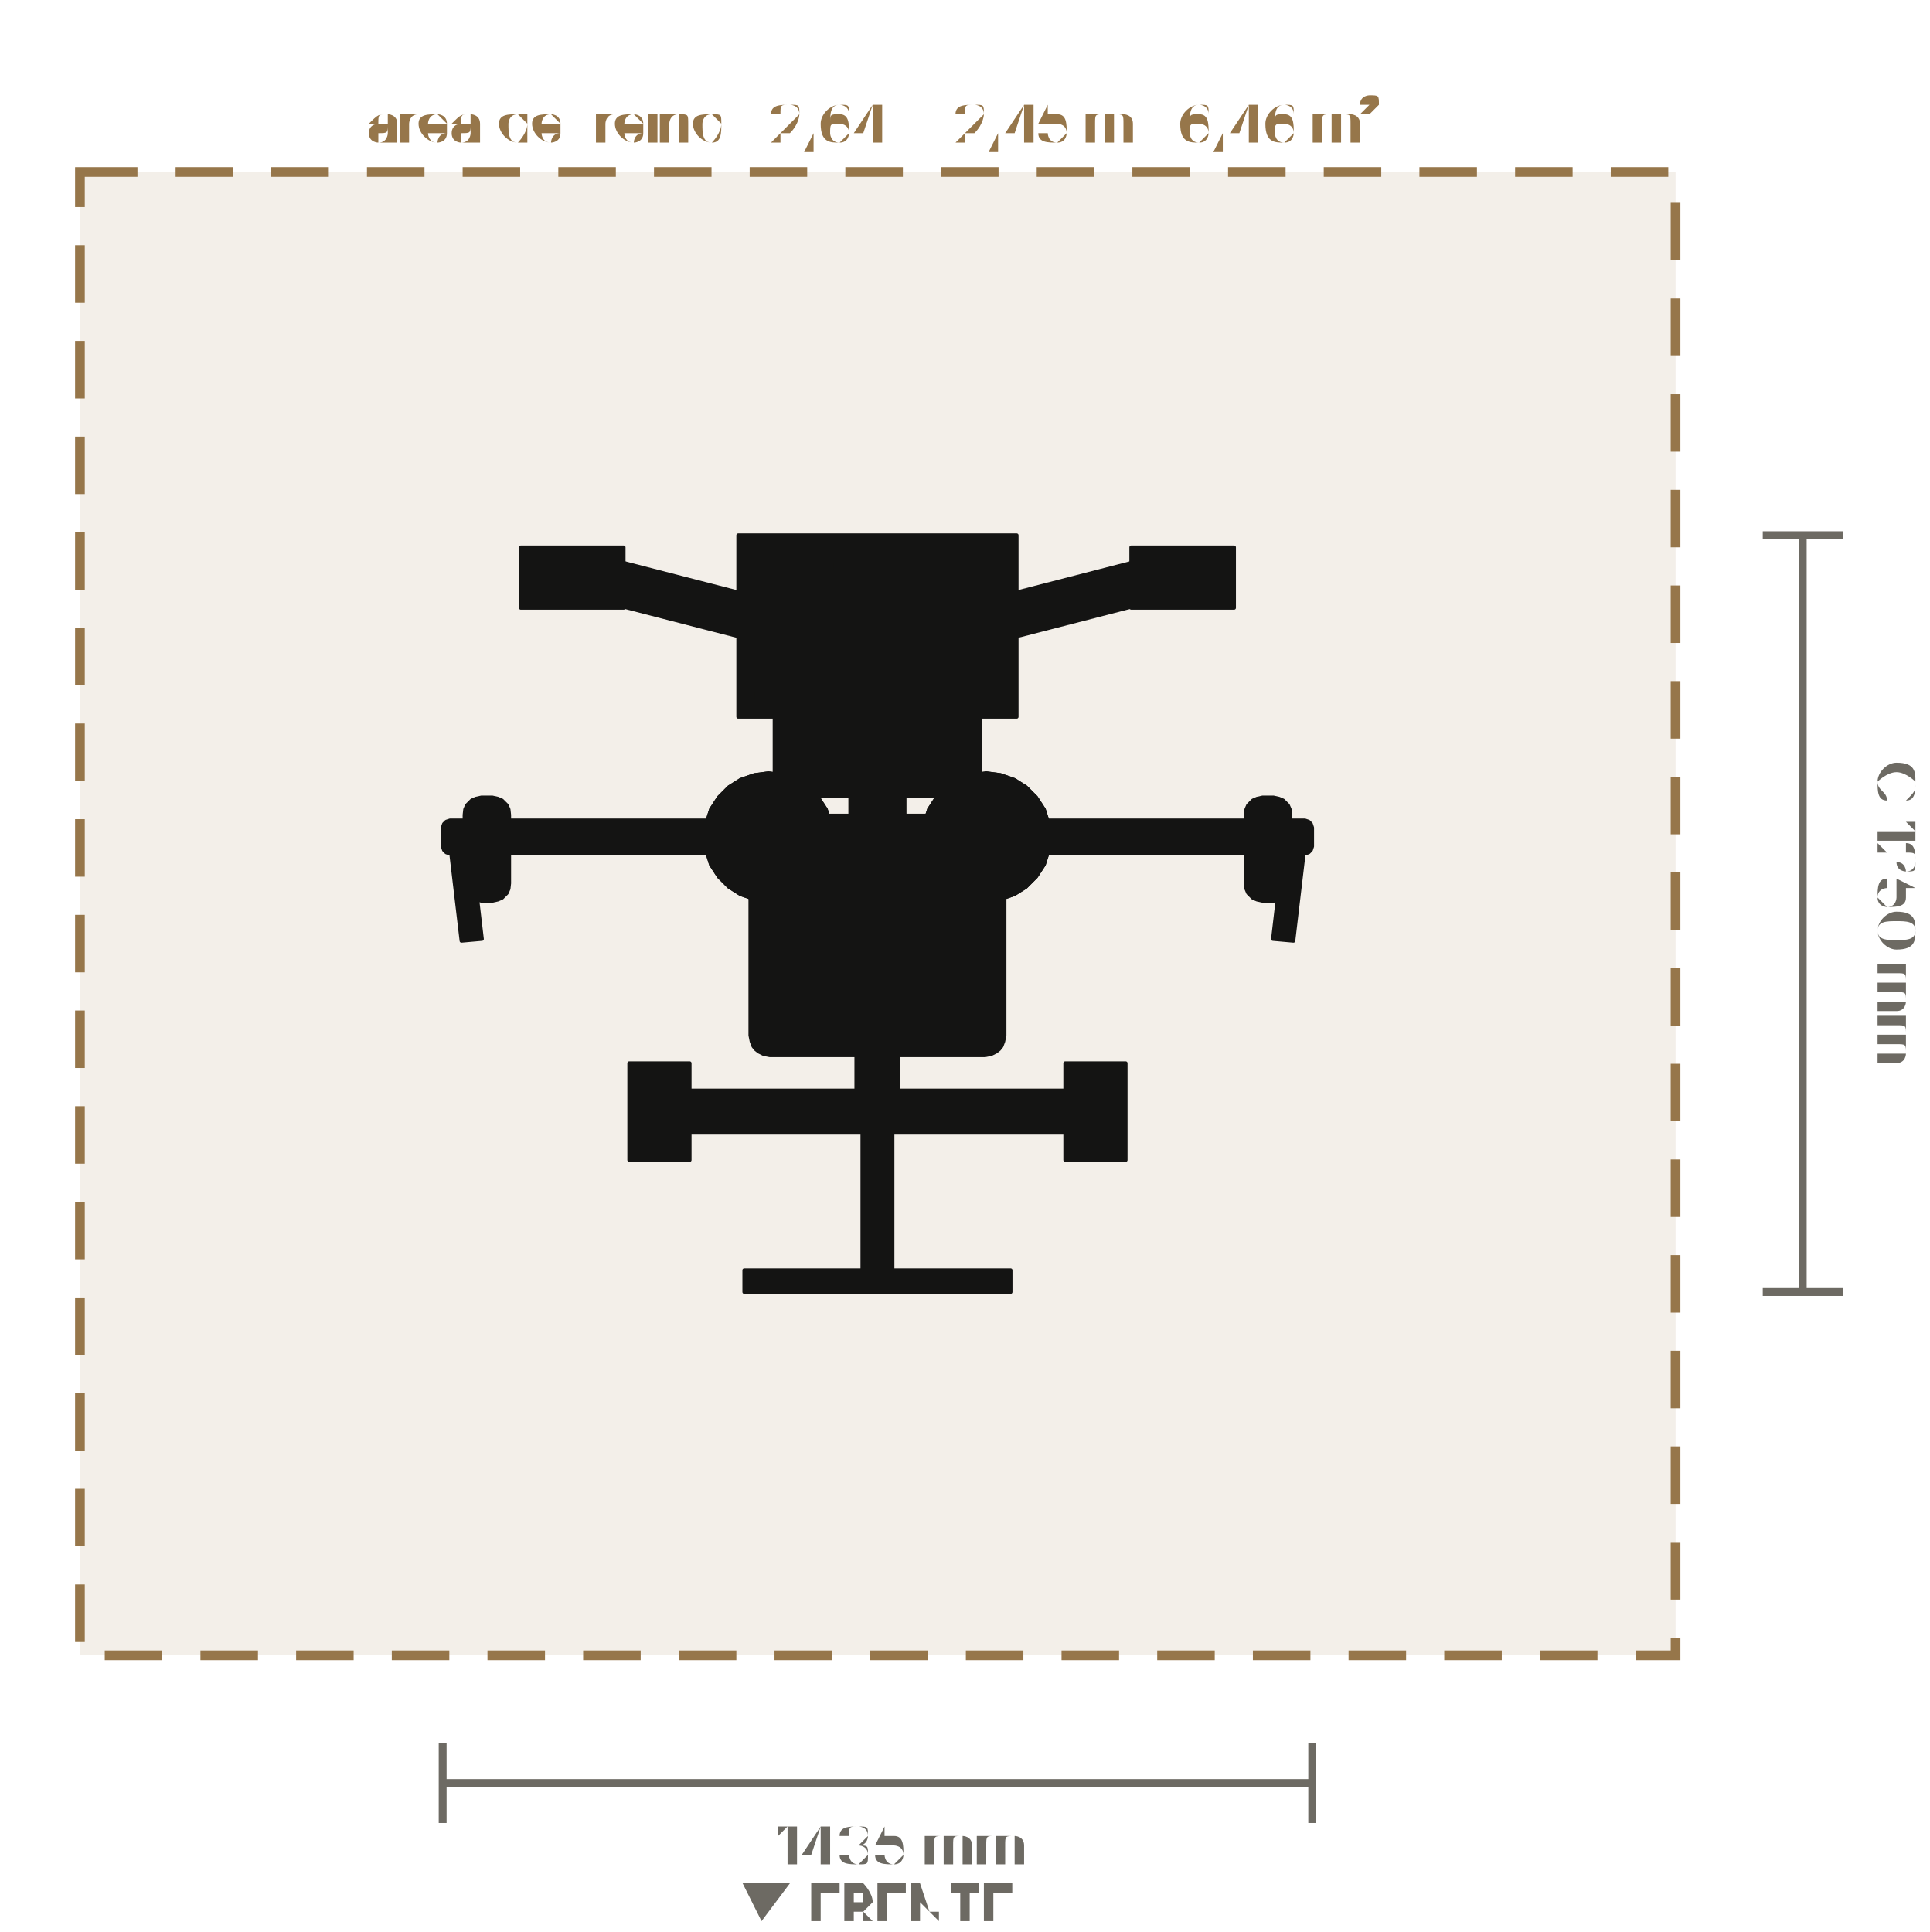
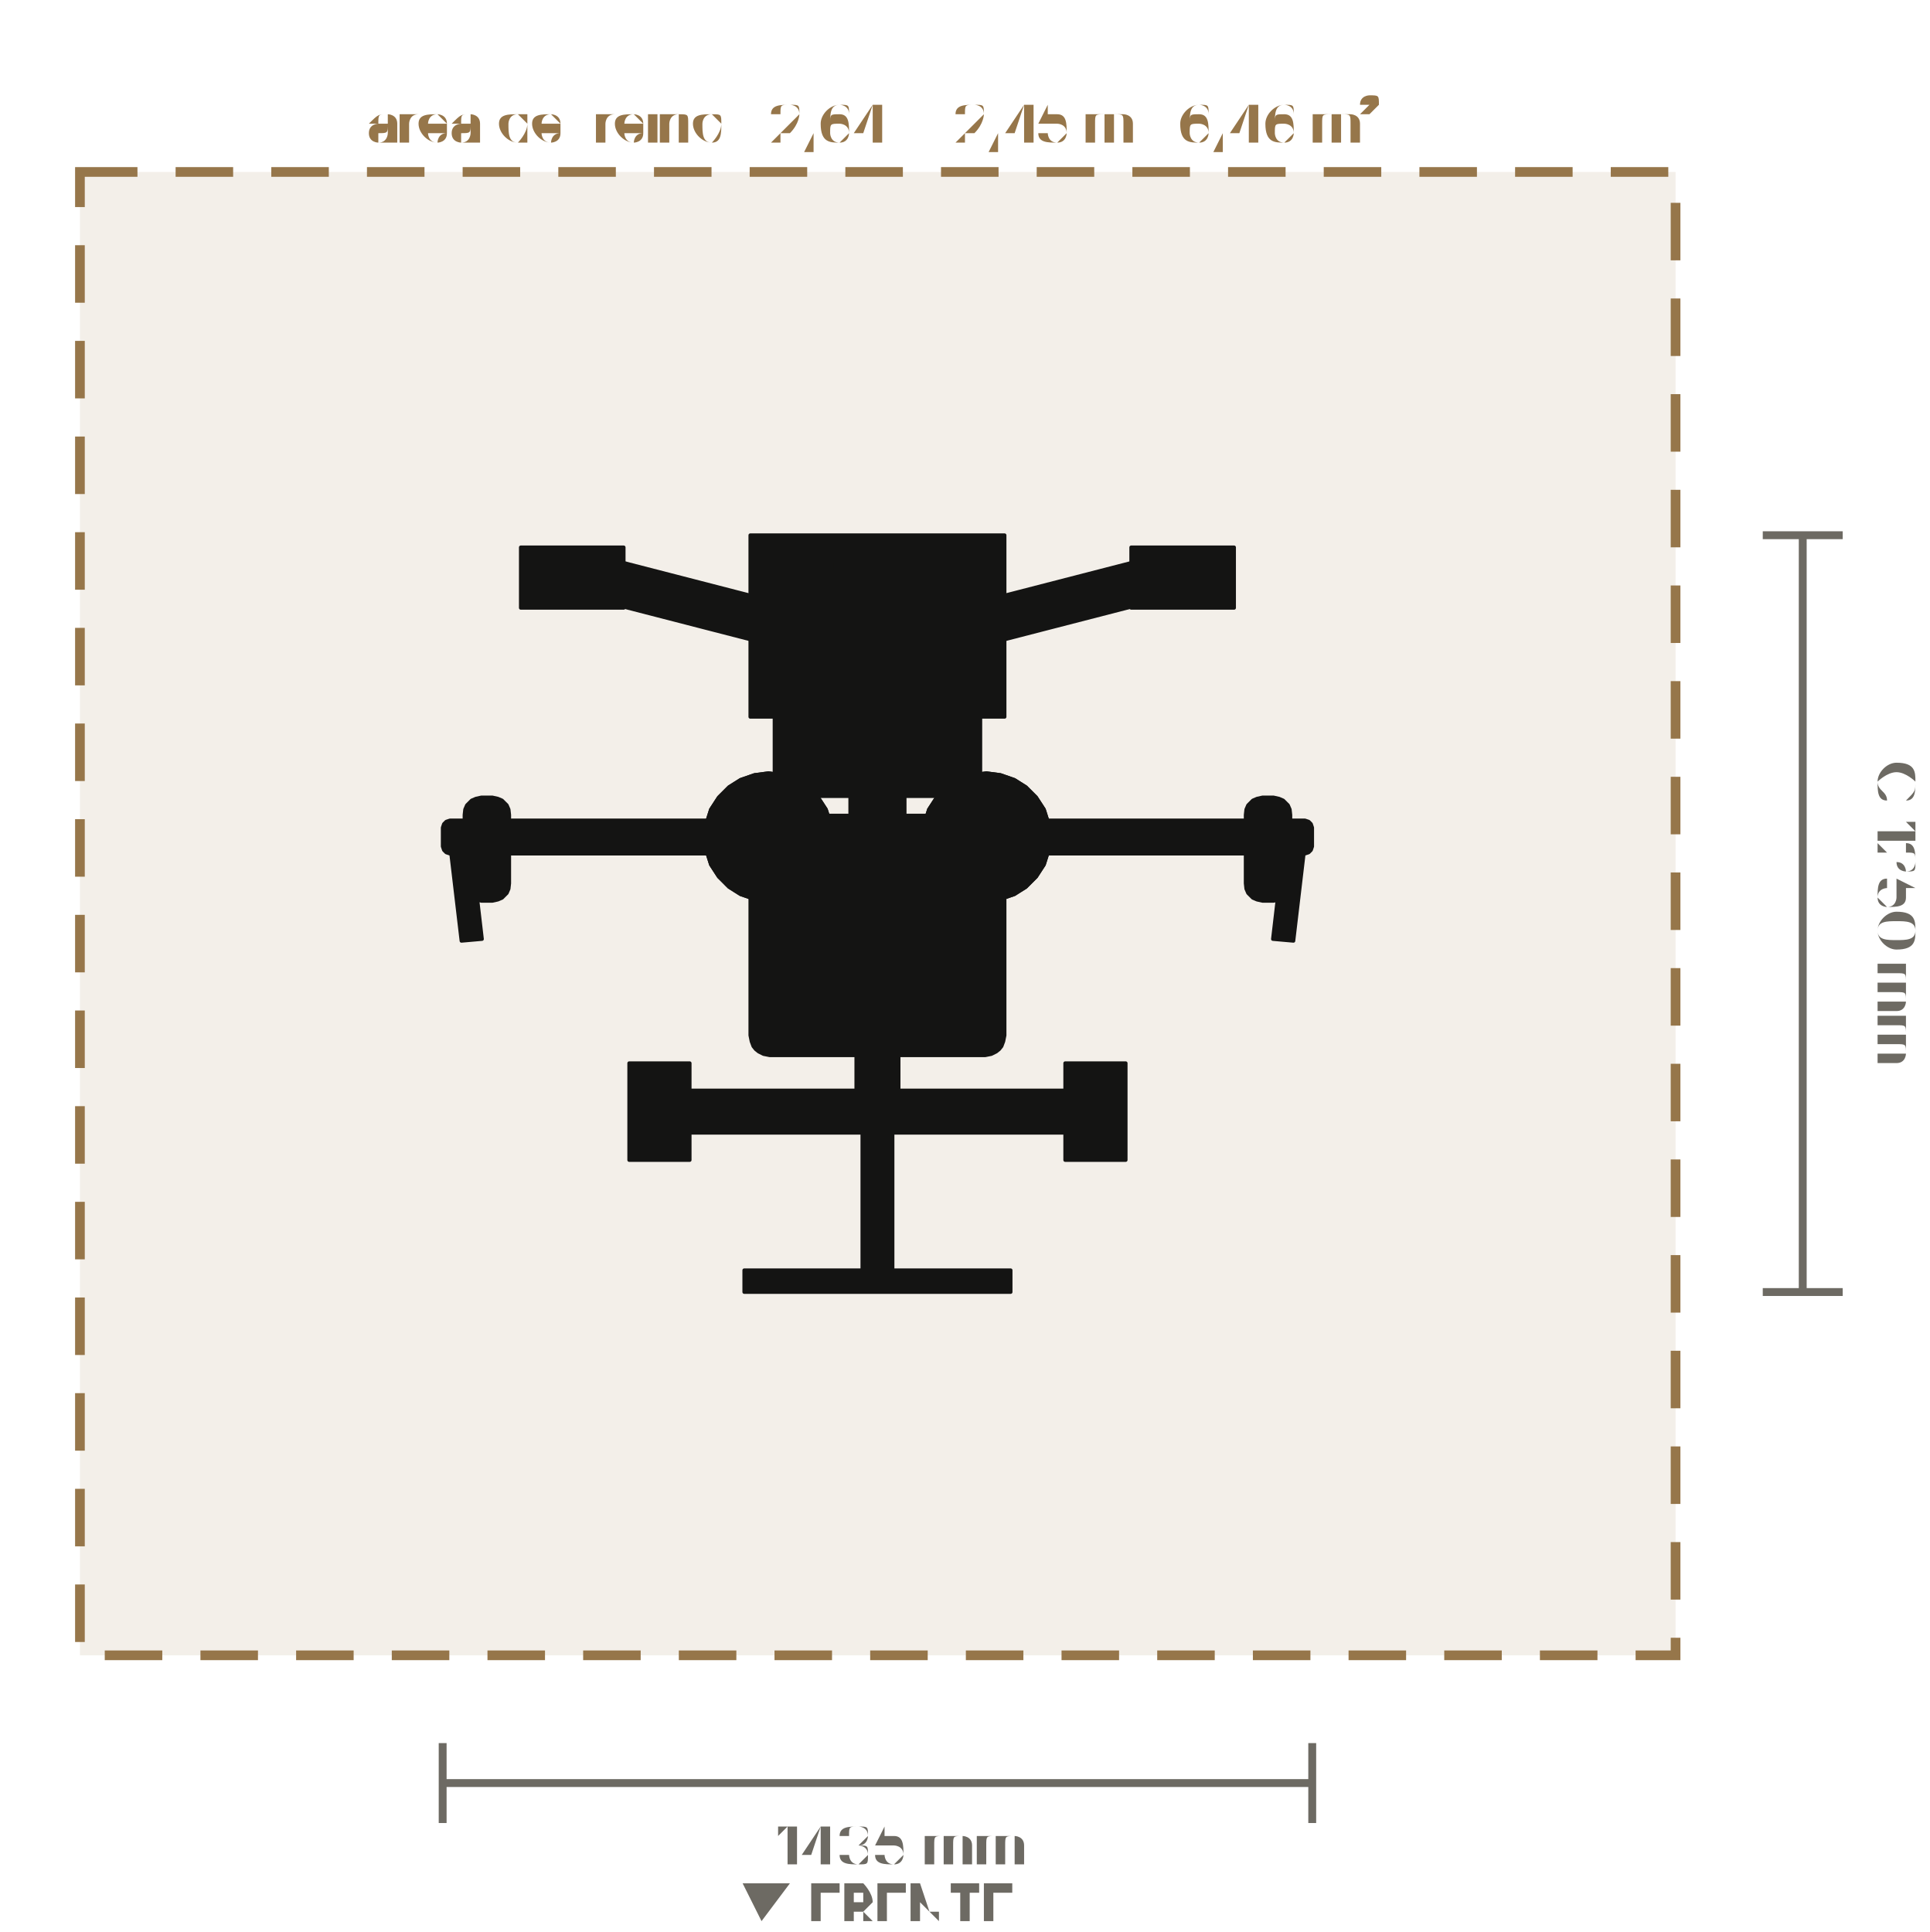
<svg xmlns="http://www.w3.org/2000/svg" viewBox="-1.449 -1.509 3.186 3.191" role="img" aria-label="Planta do Crucifixo Máquina (LD-B007): 1435 × 1250 mm, com 60 cm de área de treino em volta" data-equipment="LD-B007" data-unit="m">
  <rect class="eq-zone" x="-1.317" y="-1.225" width="2.635" height="2.45" style="fill:#96764a;fill-opacity:.12;stroke:#96764a;stroke-width:0.016;stroke-dasharray:0.095 0.063" />
  <text class="eq-zone-label" x="0" y="-1.273" style="font-family:Barlow,Inter,Arial,sans-serif;font-size:0.09px;fill:#96764a;text-anchor:middle">área de treino · 2,64 × 2,45 m · 6,46 m²</text>
  <g class="eq-parts">
    <polygon class="eq-part" points="-0.035,-0.475 0.035,-0.475 0.035,0.327 -0.035,0.327" style="fill:#141413;stroke:#141413;stroke-width:0.006;stroke-linejoin:round" />
    <polygon class="eq-part" points="-0.513,-0.531 -0.495,-0.599 0.009,-0.469 -0.009,-0.401" style="fill:#141413;stroke:#141413;stroke-width:0.006;stroke-linejoin:round" />
    <polygon class="eq-part" points="-0.589,-0.605 -0.419,-0.605 -0.419,-0.505 -0.589,-0.505" style="fill:#141413;stroke:#141413;stroke-width:0.006;stroke-linejoin:round" />
    <polygon class="eq-part" points="-0.009,-0.469 0.495,-0.599 0.513,-0.531 0.009,-0.401" style="fill:#141413;stroke:#141413;stroke-width:0.006;stroke-linejoin:round" />
    <polygon class="eq-part" points="0.419,-0.605 0.589,-0.605 0.589,-0.505 0.419,-0.505" style="fill:#141413;stroke:#141413;stroke-width:0.006;stroke-linejoin:round" />
    <polygon class="eq-part" points="-0.36,0.292 0.36,0.292 0.36,0.362 -0.36,0.362" style="fill:#141413;stroke:#141413;stroke-width:0.006;stroke-linejoin:round" />
    <polygon class="eq-part" points="-0.41,0.247 -0.31,0.247 -0.31,0.407 -0.41,0.407" style="fill:#141413;stroke:#141413;stroke-width:0.006;stroke-linejoin:round" />
    <polygon class="eq-part" points="0.31,0.247 0.41,0.247 0.41,0.407 0.31,0.407" style="fill:#141413;stroke:#141413;stroke-width:0.006;stroke-linejoin:round" />
-     <polygon class="eq-part" points="-0.2,-0.595 -0.17,-0.595 -0.17,-0.355 -0.2,-0.355" style="fill:#141413;stroke:#141413;stroke-width:0.006;stroke-linejoin:round" />
-     <polygon class="eq-part" points="0.17,-0.595 0.2,-0.595 0.2,-0.355 0.17,-0.355" style="fill:#141413;stroke:#141413;stroke-width:0.006;stroke-linejoin:round" />
-     <polygon class="eq-part" points="-0.2,-0.595 0.2,-0.595 0.2,-0.355 -0.2,-0.355" style="fill:#141413;stroke:#141413;stroke-width:0.006;stroke-linejoin:round" />
-     <polygon class="eq-part" points="-0.23,-0.625 0.23,-0.625 0.23,-0.325 -0.23,-0.325" style="fill:#141413;stroke:#141413;stroke-width:0.006;stroke-linejoin:round" />
-     <polygon class="eq-part" points="-0.16,-0.595 0.16,-0.595 0.16,-0.581 -0.16,-0.581" style="fill:#141413;stroke:#141413;stroke-width:0.006;stroke-linejoin:round" />
+     <polygon class="eq-part" points="-0.18,-0.595 -0.15,-0.595 -0.15,-0.355 -0.18,-0.355" style="fill:#141413;stroke:#141413;stroke-width:0.006;stroke-linejoin:round" />
+     <polygon class="eq-part" points="0.15,-0.595 0.18,-0.595 0.18,-0.355 0.15,-0.355" style="fill:#141413;stroke:#141413;stroke-width:0.006;stroke-linejoin:round" />
+     <polygon class="eq-part" points="-0.18,-0.595 0.18,-0.595 0.18,-0.355 -0.18,-0.355" style="fill:#141413;stroke:#141413;stroke-width:0.006;stroke-linejoin:round" />
+     <polygon class="eq-part" points="-0.21,-0.625 0.21,-0.625 0.21,-0.325 -0.21,-0.325" style="fill:#141413;stroke:#141413;stroke-width:0.006;stroke-linejoin:round" />
+     <polygon class="eq-part" points="-0.14,-0.595 0.14,-0.595 0.14,-0.581 -0.14,-0.581" style="fill:#141413;stroke:#141413;stroke-width:0.006;stroke-linejoin:round" />
    <polygon class="eq-part" points="-0.105,-0.581 -0.075,-0.581 -0.075,-0.571 -0.105,-0.571" style="fill:#141413;stroke:#141413;stroke-width:0.006;stroke-linejoin:round" />
    <polygon class="eq-part" points="0.075,-0.581 0.105,-0.581 0.105,-0.571 0.075,-0.571" style="fill:#141413;stroke:#141413;stroke-width:0.006;stroke-linejoin:round" />
-     <polygon class="eq-part" points="-0.2,-0.367 0,-0.367 0,-0.355 -0.2,-0.355" style="fill:#141413;stroke:#141413;stroke-width:0.006;stroke-linejoin:round" />
-     <polygon class="eq-part" points="0.07,-0.367 0.2,-0.367 0.2,-0.355 0.07,-0.355" style="fill:#141413;stroke:#141413;stroke-width:0.006;stroke-linejoin:round" />
-     <polygon class="eq-part" points="-0.17,-0.355 -0.03,-0.355 -0.03,-0.351 -0.17,-0.351" style="fill:#141413;stroke:#141413;stroke-width:0.006;stroke-linejoin:round" />
+     <polygon class="eq-part" points="-0.18,-0.367 0.02,-0.367 0.02,-0.355 -0.18,-0.355" style="fill:#141413;stroke:#141413;stroke-width:0.006;stroke-linejoin:round" />
+     <polygon class="eq-part" points="0.09,-0.367 0.18,-0.367 0.18,-0.355 0.09,-0.355" style="fill:#141413;stroke:#141413;stroke-width:0.006;stroke-linejoin:round" />
+     <polygon class="eq-part" points="-0.15,-0.355 -0.01,-0.355 -0.01,-0.351 -0.15,-0.351" style="fill:#141413;stroke:#141413;stroke-width:0.006;stroke-linejoin:round" />
    <polygon class="eq-part" points="-0.09,-0.475 -0.09,-0.478 -0.089,-0.48 -0.087,-0.482 -0.085,-0.484 -0.083,-0.485 -0.08,-0.485 -0.077,-0.485 -0.075,-0.484 -0.073,-0.482 -0.071,-0.48 -0.07,-0.478 -0.07,-0.475 -0.07,-0.473 -0.071,-0.47 -0.073,-0.468 -0.075,-0.467 -0.077,-0.466 -0.08,-0.465 -0.083,-0.466 -0.085,-0.467 -0.087,-0.468 -0.089,-0.47 -0.09,-0.473" style="fill:#141413;stroke:#141413;stroke-width:0.006;stroke-linejoin:round" />
    <polygon class="eq-part" points="0.07,-0.475 0.07,-0.478 0.071,-0.48 0.073,-0.482 0.075,-0.484 0.077,-0.485 0.08,-0.485 0.083,-0.485 0.085,-0.484 0.087,-0.482 0.089,-0.48 0.09,-0.478 0.09,-0.475 0.09,-0.473 0.089,-0.47 0.087,-0.468 0.085,-0.467 0.083,-0.466 0.08,-0.465 0.077,-0.466 0.075,-0.467 0.073,-0.468 0.071,-0.47 0.07,-0.473" style="fill:#141413;stroke:#141413;stroke-width:0.006;stroke-linejoin:round" />
    <polygon class="eq-part" points="-0.13,-0.555 0.13,-0.555 0.13,-0.395 -0.13,-0.395" style="fill:#141413;stroke:#141413;stroke-width:0.006;stroke-linejoin:round" />
    <polygon class="eq-part" points="-0.13,-0.555 0.13,-0.555 0.13,-0.395 -0.13,-0.395" style="fill:#141413;stroke:#141413;stroke-width:0.006;stroke-linejoin:round" />
    <polygon class="eq-part" points="-0.004,-0.475 -0.004,-0.476 -0.004,-0.477 -0.003,-0.478 -0.002,-0.479 -0.001,-0.479 0,-0.479 0.001,-0.479 0.002,-0.479 0.003,-0.478 0.004,-0.477 0.004,-0.476 0.004,-0.475 0.004,-0.474 0.004,-0.473 0.003,-0.472 0.002,-0.472 0.001,-0.471 0,-0.471 -0.001,-0.471 -0.002,-0.472 -0.003,-0.472 -0.004,-0.473 -0.004,-0.474" style="fill:#141413;stroke:#141413;stroke-width:0.006;stroke-linejoin:round" />
    <polygon class="eq-part" points="-0.12,-0.54 0.12,-0.54 0.12,-0.41 -0.12,-0.41" style="fill:#141413;stroke:#141413;stroke-width:0.006;stroke-linejoin:round" />
    <polygon class="eq-part" points="-0.12,-0.54 0.12,-0.54 0.12,-0.41 -0.12,-0.41" style="fill:#141413;stroke:#141413;stroke-width:0.006;stroke-linejoin:round" />
    <polygon class="eq-part" points="-0.12,-0.54 0.12,-0.54 0.12,-0.41 -0.12,-0.41" style="fill:#141413;stroke:#141413;stroke-width:0.006;stroke-linejoin:round" />
    <polygon class="eq-part" points="-0.12,-0.54 0.12,-0.54 0.12,-0.41 -0.12,-0.41" style="fill:#141413;stroke:#141413;stroke-width:0.006;stroke-linejoin:round" />
    <polygon class="eq-part" points="-0.12,-0.54 0.12,-0.54 0.12,-0.41 -0.12,-0.41" style="fill:#141413;stroke:#141413;stroke-width:0.006;stroke-linejoin:round" />
    <polygon class="eq-part" points="-0.12,-0.54 0.12,-0.54 0.12,-0.41 -0.12,-0.41" style="fill:#141413;stroke:#141413;stroke-width:0.006;stroke-linejoin:round" />
    <polygon class="eq-part" points="-0.12,-0.54 0.12,-0.54 0.12,-0.41 -0.12,-0.41" style="fill:#141413;stroke:#141413;stroke-width:0.006;stroke-linejoin:round" />
    <polygon class="eq-part" points="-0.12,-0.54 0.12,-0.54 0.12,-0.41 -0.12,-0.41" style="fill:#141413;stroke:#141413;stroke-width:0.006;stroke-linejoin:round" />
    <polygon class="eq-part" points="-0.12,-0.54 0.12,-0.54 0.12,-0.41 -0.12,-0.41" style="fill:#141413;stroke:#141413;stroke-width:0.006;stroke-linejoin:round" />
    <polygon class="eq-part" points="-0.12,-0.54 0.12,-0.54 0.12,-0.41 -0.12,-0.41" style="fill:#141413;stroke:#141413;stroke-width:0.006;stroke-linejoin:round" />
    <polygon class="eq-part" points="-0.12,-0.54 0.12,-0.54 0.12,-0.41 -0.12,-0.41" style="fill:#141413;stroke:#141413;stroke-width:0.006;stroke-linejoin:round" />
    <polygon class="eq-part" points="-0.12,-0.54 0.12,-0.54 0.12,-0.41 -0.12,-0.41" style="fill:#141413;stroke:#141413;stroke-width:0.006;stroke-linejoin:round" />
    <polygon class="eq-part" points="-0.12,-0.54 0.12,-0.54 0.12,-0.41 -0.12,-0.41" style="fill:#141413;stroke:#141413;stroke-width:0.006;stroke-linejoin:round" />
    <polygon class="eq-part" points="-0.12,-0.54 0.12,-0.54 0.12,-0.41 -0.12,-0.41" style="fill:#141413;stroke:#141413;stroke-width:0.006;stroke-linejoin:round" />
    <polygon class="eq-part" points="-0.12,-0.54 0.12,-0.54 0.12,-0.41 -0.12,-0.41" style="fill:#141413;stroke:#141413;stroke-width:0.006;stroke-linejoin:round" />
    <polygon class="eq-part" points="-0.006,-0.475 -0.006,-0.477 -0.005,-0.478 -0.004,-0.479 -0.003,-0.48 -0.002,-0.481 0,-0.481 0.002,-0.481 0.003,-0.48 0.004,-0.479 0.005,-0.478 0.006,-0.477 0.006,-0.475 0.006,-0.474 0.005,-0.472 0.004,-0.471 0.003,-0.47 0.002,-0.469 0,-0.469 -0.002,-0.469 -0.003,-0.47 -0.004,-0.471 -0.005,-0.472 -0.006,-0.474" style="fill:#141413;stroke:#141413;stroke-width:0.006;stroke-linejoin:round" />
    <polygon class="eq-part" points="-0.006,-0.43 0.006,-0.43 0.006,-0.36 -0.006,-0.36" style="fill:#141413;stroke:#141413;stroke-width:0.006;stroke-linejoin:round" />
-     <polygon class="eq-part" points="-0.17,-0.595 0.17,-0.595 0.17,-0.583 -0.17,-0.583" style="fill:#141413;stroke:#141413;stroke-width:0.006;stroke-linejoin:round" />
+     <polygon class="eq-part" points="-0.15,-0.595 0.15,-0.595 0.15,-0.583 -0.15,-0.583" style="fill:#141413;stroke:#141413;stroke-width:0.006;stroke-linejoin:round" />
    <polygon class="eq-part" points="-0.035,0.021 -0.035,0.018 -0.033,0.015 -0.032,0.012 -0.029,0.01 -0.026,0.009 -0.023,0.009 0.023,0.009 0.026,0.009 0.029,0.01 0.032,0.012 0.033,0.015 0.035,0.018 0.035,0.021 0.035,0.126 0.035,0.129 0.033,0.132 0.032,0.135 0.029,0.137 0.026,0.138 0.023,0.138 -0.023,0.138 -0.026,0.138 -0.029,0.137 -0.032,0.135 -0.033,0.132 -0.035,0.129 -0.035,0.126" style="fill:#141413;stroke:#141413;stroke-width:0.006;stroke-linejoin:round" />
    <polygon class="eq-part" points="0.038,0.038 0.052,0.038 0.052,0.088 0.038,0.088" style="fill:#141413;stroke:#141413;stroke-width:0.006;stroke-linejoin:round" />
    <polygon class="eq-part" points="0.047,0.064 0.047,0.062 0.047,0.06 0.048,0.059 0.048,0.057 0.049,0.057 0.05,0.057 0.13,0.057 0.131,0.057 0.132,0.057 0.132,0.059 0.133,0.06 0.133,0.062 0.133,0.064 0.133,0.065 0.133,0.067 0.132,0.068 0.132,0.07 0.131,0.07 0.13,0.07 0.05,0.07 0.049,0.07 0.048,0.07 0.048,0.068 0.047,0.067 0.047,0.065" style="fill:#141413;stroke:#141413;stroke-width:0.006;stroke-linejoin:round" />
    <polygon class="eq-part" points="-0.21,-0.114 -0.208,-0.124 -0.205,-0.132 -0.201,-0.137 -0.196,-0.141 -0.188,-0.145 -0.178,-0.146 0.178,-0.146 0.188,-0.145 0.196,-0.141 0.201,-0.137 0.205,-0.132 0.208,-0.124 0.21,-0.114 0.21,0.201 0.208,0.211 0.205,0.219 0.201,0.224 0.196,0.228 0.188,0.232 0.178,0.234 -0.178,0.234 -0.188,0.232 -0.196,0.228 -0.201,0.224 -0.205,0.219 -0.208,0.211 -0.21,0.201" style="fill:#141413;stroke:#141413;stroke-width:0.006;stroke-linejoin:round" />
    <polygon class="eq-part" points="-0.17,-0.327 -0.168,-0.337 -0.165,-0.345 -0.161,-0.35 -0.156,-0.354 -0.148,-0.357 -0.138,-0.359 0.138,-0.359 0.148,-0.357 0.156,-0.354 0.161,-0.35 0.165,-0.345 0.168,-0.337 0.17,-0.327 0.17,-0.226 0.168,-0.216 0.165,-0.208 0.161,-0.203 0.156,-0.199 0.148,-0.196 0.138,-0.194 -0.138,-0.194 -0.148,-0.196 -0.156,-0.199 -0.161,-0.203 -0.165,-0.208 -0.168,-0.216 -0.17,-0.226" style="fill:#141413;stroke:#141413;stroke-width:0.006;stroke-linejoin:round" />
    <polygon class="eq-part" points="-0.03,-0.41 -0.028,-0.416 -0.024,-0.421 -0.018,-0.422 0.018,-0.422 0.024,-0.421 0.028,-0.416 0.03,-0.41 0.03,-0.279 0.028,-0.273 0.024,-0.268 0.018,-0.267 -0.018,-0.267 -0.024,-0.268 -0.028,-0.273 -0.03,-0.279" style="fill:#141413;stroke:#141413;stroke-width:0.006;stroke-linejoin:round" />
    <polygon class="eq-part" points="-0.025,-0.375 0.025,-0.375 0.025,-0.356 -0.025,-0.356" style="fill:#141413;stroke:#141413;stroke-width:0.006;stroke-linejoin:round" />
    <polygon class="eq-part" points="-0.045,-0.375 0.045,-0.375 0.045,-0.127 -0.045,-0.127" style="fill:#141413;stroke:#141413;stroke-width:0.006;stroke-linejoin:round" />
    <polygon class="eq-part" points="-0.21,-0.162 0.21,-0.162 0.21,-0.091 -0.21,-0.091" style="fill:#141413;stroke:#141413;stroke-width:0.006;stroke-linejoin:round" />
    <polygon class="eq-part" points="-0.004,-0.475 -0.004,-0.475 -0.004,-0.475 -0.003,-0.476 -0.002,-0.476 -0.001,-0.476 0,-0.476 0.001,-0.476 0.002,-0.476 0.003,-0.476 0.004,-0.475 0.004,-0.475 0.004,-0.475 0.004,-0.127 0.004,-0.126 0.004,-0.126 0.003,-0.126 0.002,-0.126 0.001,-0.126 0,-0.126 -0.001,-0.126 -0.002,-0.126 -0.003,-0.126 -0.004,-0.126 -0.004,-0.126 -0.004,-0.127" style="fill:#141413;stroke:#141413;stroke-width:0.006;stroke-linejoin:round" />
    <polygon class="eq-part" points="-0.285,-0.127 -0.282,-0.15 -0.275,-0.172 -0.262,-0.192 -0.245,-0.209 -0.226,-0.221 -0.203,-0.229 -0.18,-0.232 -0.157,-0.229 -0.134,-0.221 -0.115,-0.209 -0.098,-0.192 -0.085,-0.172 -0.078,-0.15 -0.075,-0.127 -0.078,-0.103 -0.085,-0.081 -0.098,-0.061 -0.115,-0.044 -0.134,-0.032 -0.157,-0.024 -0.18,-0.021 -0.203,-0.024 -0.226,-0.032 -0.245,-0.044 -0.262,-0.061 -0.275,-0.081 -0.282,-0.103" style="fill:#141413;stroke:#141413;stroke-width:0.006;stroke-linejoin:round" />
    <polygon class="eq-part" points="-0.285,-0.127 -0.282,-0.15 -0.275,-0.172 -0.262,-0.192 -0.245,-0.209 -0.226,-0.221 -0.203,-0.229 -0.18,-0.232 -0.157,-0.229 -0.134,-0.221 -0.115,-0.209 -0.098,-0.192 -0.085,-0.172 -0.078,-0.15 -0.075,-0.127 -0.078,-0.103 -0.085,-0.081 -0.098,-0.061 -0.115,-0.044 -0.134,-0.032 -0.157,-0.024 -0.18,-0.021 -0.203,-0.024 -0.226,-0.032 -0.245,-0.044 -0.262,-0.061 -0.275,-0.081 -0.282,-0.103" style="fill:#141413;stroke:#141413;stroke-width:0.006;stroke-linejoin:round" />
    <polygon class="eq-part" points="0.075,-0.127 0.078,-0.15 0.085,-0.172 0.098,-0.192 0.115,-0.209 0.134,-0.221 0.157,-0.229 0.18,-0.232 0.203,-0.229 0.226,-0.221 0.245,-0.209 0.262,-0.192 0.275,-0.172 0.282,-0.15 0.285,-0.127 0.282,-0.103 0.275,-0.081 0.262,-0.061 0.245,-0.044 0.226,-0.032 0.203,-0.024 0.18,-0.021 0.157,-0.024 0.134,-0.032 0.115,-0.044 0.098,-0.061 0.085,-0.081 0.078,-0.103" style="fill:#141413;stroke:#141413;stroke-width:0.006;stroke-linejoin:round" />
    <polygon class="eq-part" points="0.075,-0.127 0.078,-0.15 0.085,-0.172 0.098,-0.192 0.115,-0.209 0.134,-0.221 0.157,-0.229 0.18,-0.232 0.203,-0.229 0.226,-0.221 0.245,-0.209 0.262,-0.192 0.275,-0.172 0.282,-0.15 0.285,-0.127 0.282,-0.103 0.275,-0.081 0.262,-0.061 0.245,-0.044 0.226,-0.032 0.203,-0.024 0.18,-0.021 0.157,-0.024 0.134,-0.032 0.115,-0.044 0.098,-0.061 0.085,-0.081 0.078,-0.103" style="fill:#141413;stroke:#141413;stroke-width:0.006;stroke-linejoin:round" />
    <polygon class="eq-part" points="-0.215,-0.127 -0.214,-0.136 -0.21,-0.144 -0.205,-0.151 -0.198,-0.157 -0.189,-0.16 -0.18,-0.162 -0.171,-0.16 -0.163,-0.157 -0.155,-0.151 -0.15,-0.144 -0.146,-0.136 -0.145,-0.127 -0.146,-0.117 -0.15,-0.109 -0.155,-0.102 -0.163,-0.096 -0.171,-0.093 -0.18,-0.091 -0.189,-0.093 -0.198,-0.096 -0.205,-0.102 -0.21,-0.109 -0.214,-0.117" style="fill:#141413;stroke:#141413;stroke-width:0.006;stroke-linejoin:round" />
    <polygon class="eq-part" points="-0.718,-0.142 -0.716,-0.148 -0.712,-0.152 -0.706,-0.154 -0.18,-0.154 -0.18,-0.099 -0.706,-0.099 -0.712,-0.101 -0.716,-0.105 -0.718,-0.111" style="fill:#141413;stroke:#141413;stroke-width:0.006;stroke-linejoin:round" />
    <polygon class="eq-part" points="-0.682,-0.163 -0.681,-0.172 -0.678,-0.179 -0.674,-0.183 -0.67,-0.187 -0.663,-0.19 -0.654,-0.192 -0.636,-0.192 -0.627,-0.19 -0.62,-0.187 -0.616,-0.183 -0.612,-0.179 -0.609,-0.172 -0.608,-0.163 -0.608,-0.05 -0.609,-0.041 -0.612,-0.034 -0.616,-0.03 -0.62,-0.026 -0.627,-0.023 -0.636,-0.021 -0.654,-0.021 -0.663,-0.023 -0.67,-0.026 -0.674,-0.03 -0.678,-0.034 -0.681,-0.041 -0.682,-0.05" style="fill:#141413;stroke:#141413;stroke-width:0.006;stroke-linejoin:round" />
    <polygon class="eq-part" points="-0.707,-0.124 -0.673,-0.129 -0.653,0.042 -0.687,0.045" style="fill:#141413;stroke:#141413;stroke-width:0.006;stroke-linejoin:round" />
    <polygon class="eq-part" points="0.145,-0.127 0.146,-0.136 0.15,-0.144 0.155,-0.151 0.163,-0.157 0.171,-0.16 0.18,-0.162 0.189,-0.16 0.198,-0.157 0.205,-0.151 0.21,-0.144 0.214,-0.136 0.215,-0.127 0.214,-0.117 0.21,-0.109 0.205,-0.102 0.198,-0.096 0.189,-0.093 0.18,-0.091 0.171,-0.093 0.163,-0.096 0.155,-0.102 0.15,-0.109 0.146,-0.117" style="fill:#141413;stroke:#141413;stroke-width:0.006;stroke-linejoin:round" />
    <polygon class="eq-part" points="0.18,-0.154 0.706,-0.154 0.712,-0.152 0.716,-0.148 0.718,-0.142 0.718,-0.111 0.716,-0.105 0.712,-0.101 0.706,-0.099 0.18,-0.099" style="fill:#141413;stroke:#141413;stroke-width:0.006;stroke-linejoin:round" />
    <polygon class="eq-part" points="0.608,-0.163 0.609,-0.172 0.612,-0.179 0.616,-0.183 0.62,-0.187 0.627,-0.19 0.636,-0.192 0.654,-0.192 0.663,-0.19 0.67,-0.187 0.674,-0.183 0.678,-0.179 0.681,-0.172 0.682,-0.163 0.682,-0.05 0.681,-0.041 0.678,-0.034 0.674,-0.03 0.67,-0.026 0.663,-0.023 0.654,-0.021 0.636,-0.021 0.627,-0.023 0.62,-0.026 0.616,-0.03 0.612,-0.034 0.609,-0.041 0.608,-0.05" style="fill:#141413;stroke:#141413;stroke-width:0.006;stroke-linejoin:round" />
    <polygon class="eq-part" points="0.653,0.042 0.673,-0.129 0.707,-0.124 0.687,0.045" style="fill:#141413;stroke:#141413;stroke-width:0.006;stroke-linejoin:round" />
    <polygon class="eq-part" points="-0.025,0.221 -0.023,0.218 -0.019,0.216 -0.013,0.216 0.013,0.216 0.019,0.216 0.023,0.218 0.025,0.221 0.025,0.61 0.023,0.612 0.019,0.613 0.013,0.613 -0.013,0.613 -0.019,0.613 -0.023,0.612 -0.025,0.61" style="fill:#141413;stroke:#141413;stroke-width:0.006;stroke-linejoin:round" />
    <polygon class="eq-part" points="-0.22,0.589 0.22,0.589 0.22,0.625 -0.22,0.625" style="fill:#141413;stroke:#141413;stroke-width:0.006;stroke-linejoin:round" />
  </g>
  <line class="eq-dim" x1="-0.718" y1="1.436" x2="0.718" y2="1.436" style="stroke:#6d6a63;stroke-width:0.013" />
  <line class="eq-dim" x1="-0.718" y1="1.37" x2="-0.718" y2="1.502" style="stroke:#6d6a63;stroke-width:0.013" />
  <line class="eq-dim" x1="0.718" y1="1.37" x2="0.718" y2="1.502" style="stroke:#6d6a63;stroke-width:0.013" />
  <text class="eq-text" x="0" y="1.569" style="font-family:Barlow,Inter,Arial,sans-serif;font-size:0.095px;fill:#6d6a63;text-anchor:middle">L 1435 mm</text>
  <line class="eq-dim" x1="1.528" y1="-0.625" x2="1.528" y2="0.625" style="stroke:#6d6a63;stroke-width:0.013" />
  <line class="eq-dim" x1="1.462" y1="-0.625" x2="1.594" y2="-0.625" style="stroke:#6d6a63;stroke-width:0.013" />
  <line class="eq-dim" x1="1.462" y1="0.625" x2="1.594" y2="0.625" style="stroke:#6d6a63;stroke-width:0.013" />
  <text class="eq-text" x="1.652" y="0" transform="rotate(90 1.6516 0)" style="font-family:Barlow,Inter,Arial,sans-serif;font-size:0.095px;fill:#6d6a63;text-anchor:middle">C 1250 mm</text>
  <text class="eq-text" x="0" y="1.664" style="font-family:Barlow,Inter,Arial,sans-serif;font-size:0.095px;fill:#6d6a63;text-anchor:middle;font-size:0.076px;letter-spacing:.1em">▼ FRENTE</text>
</svg>
